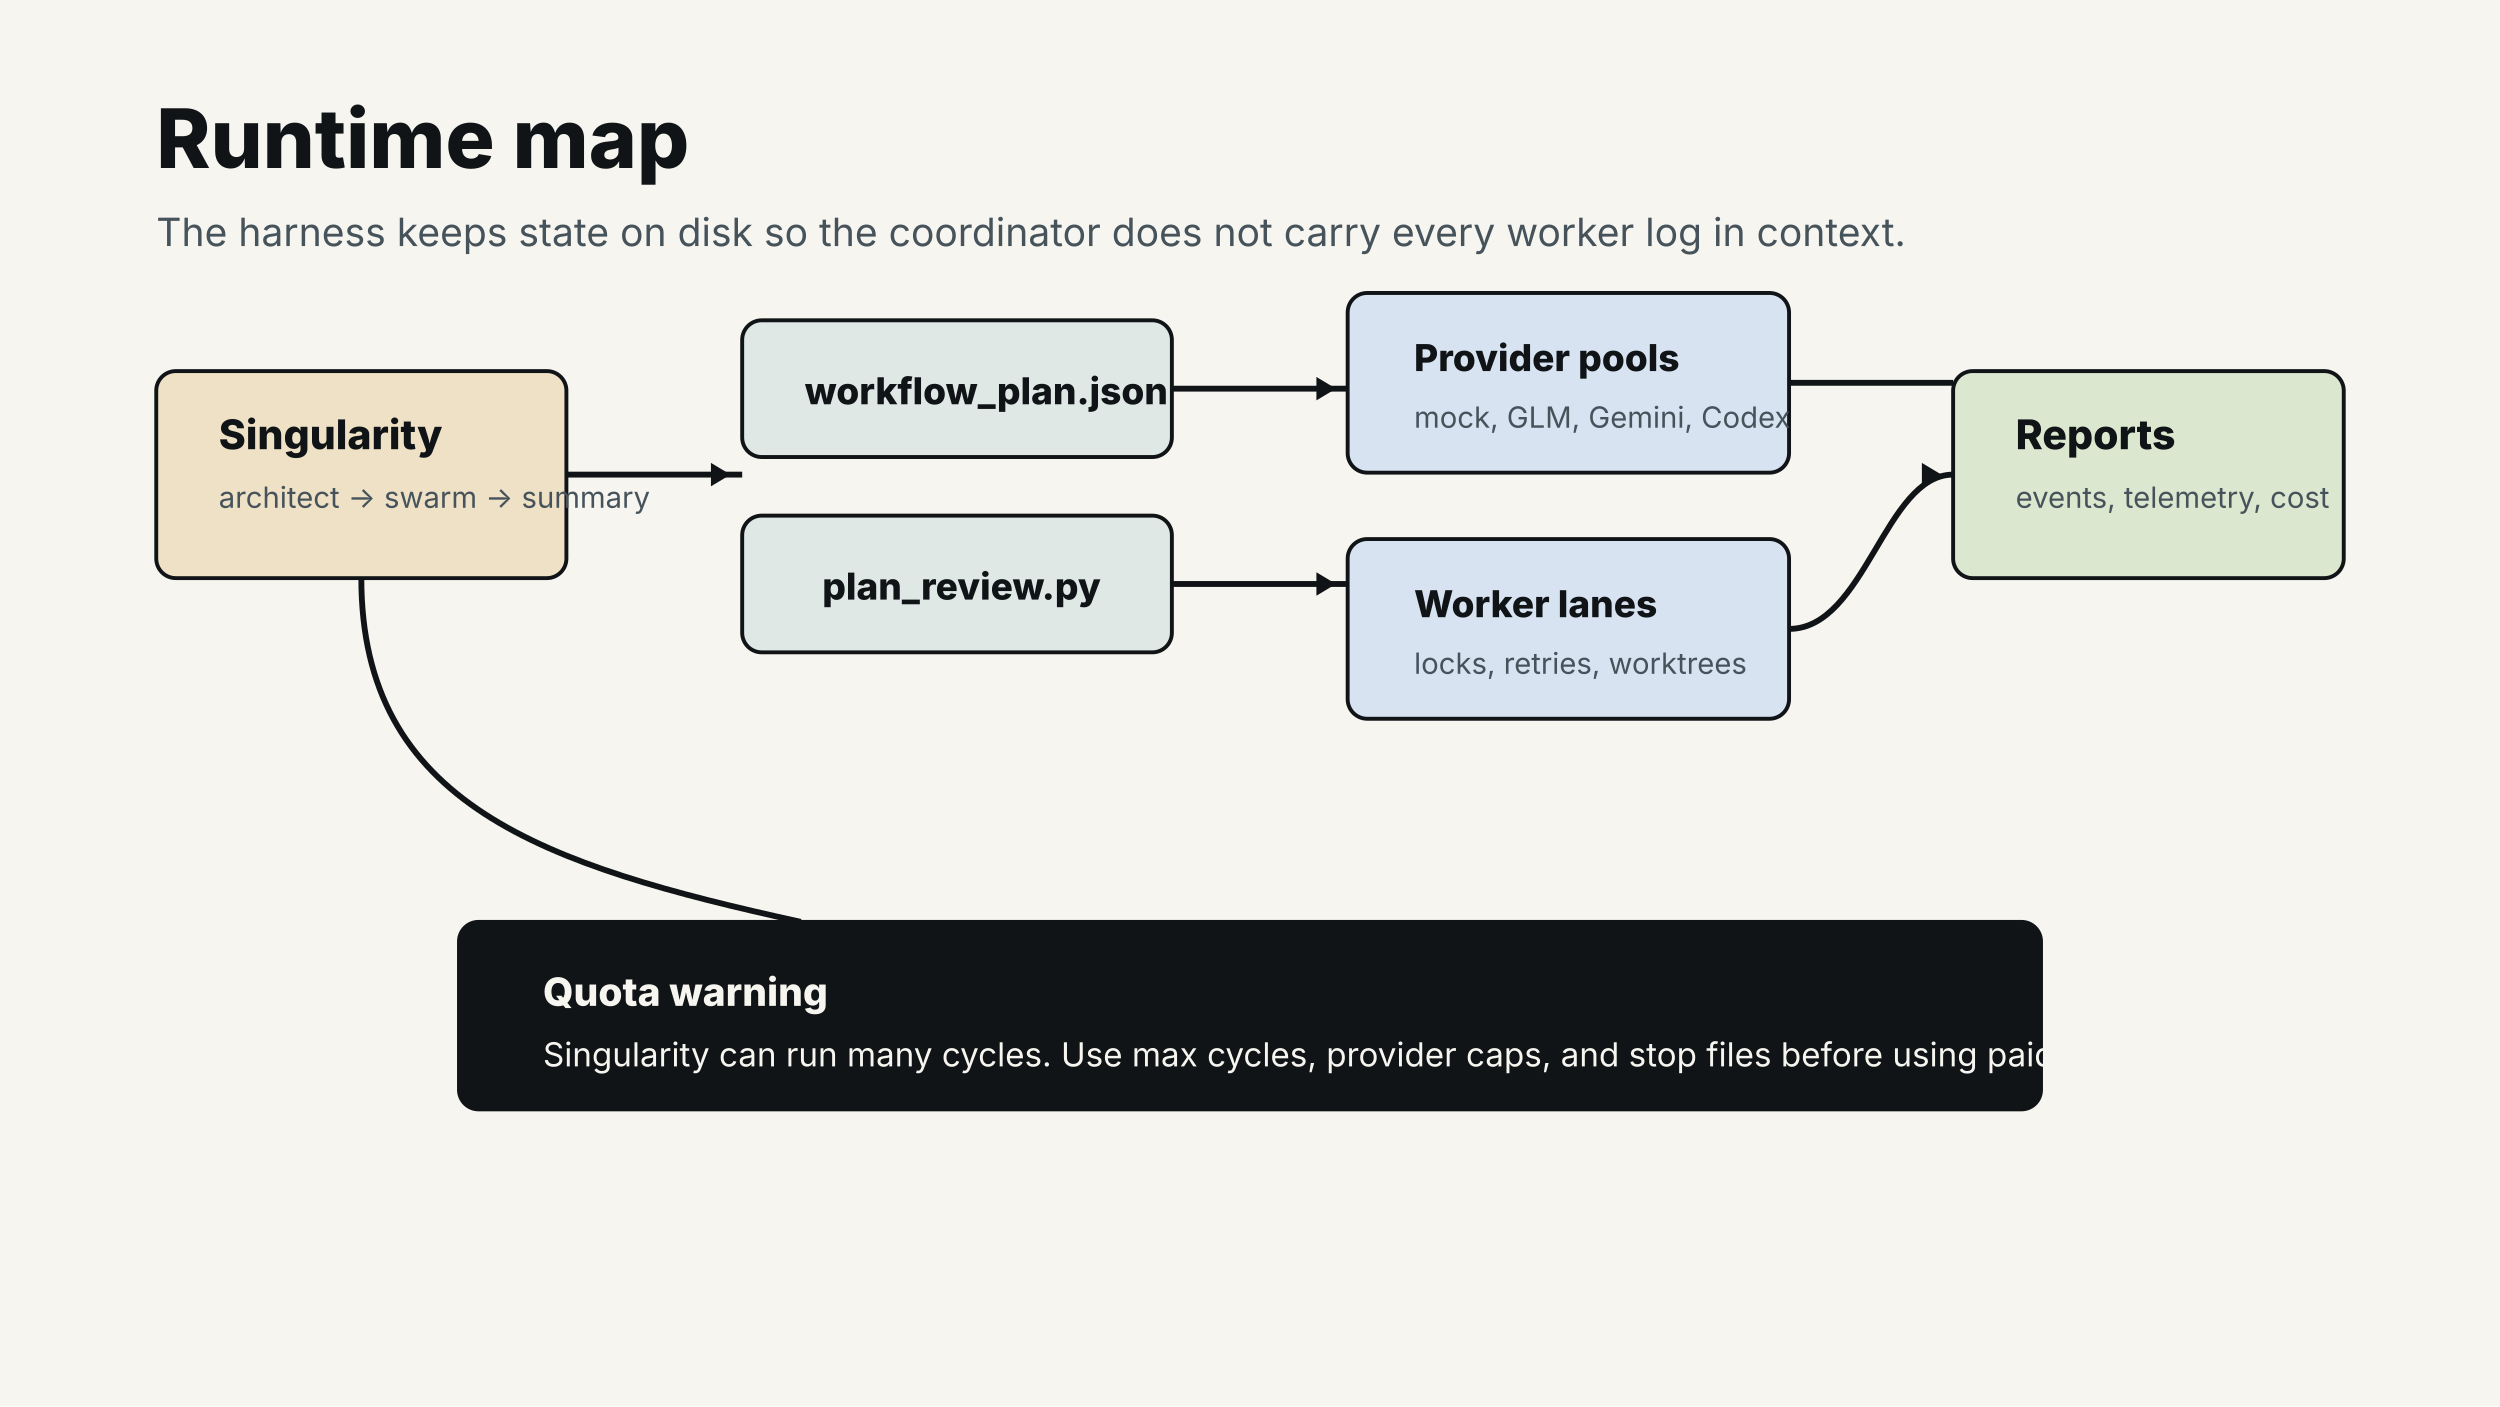
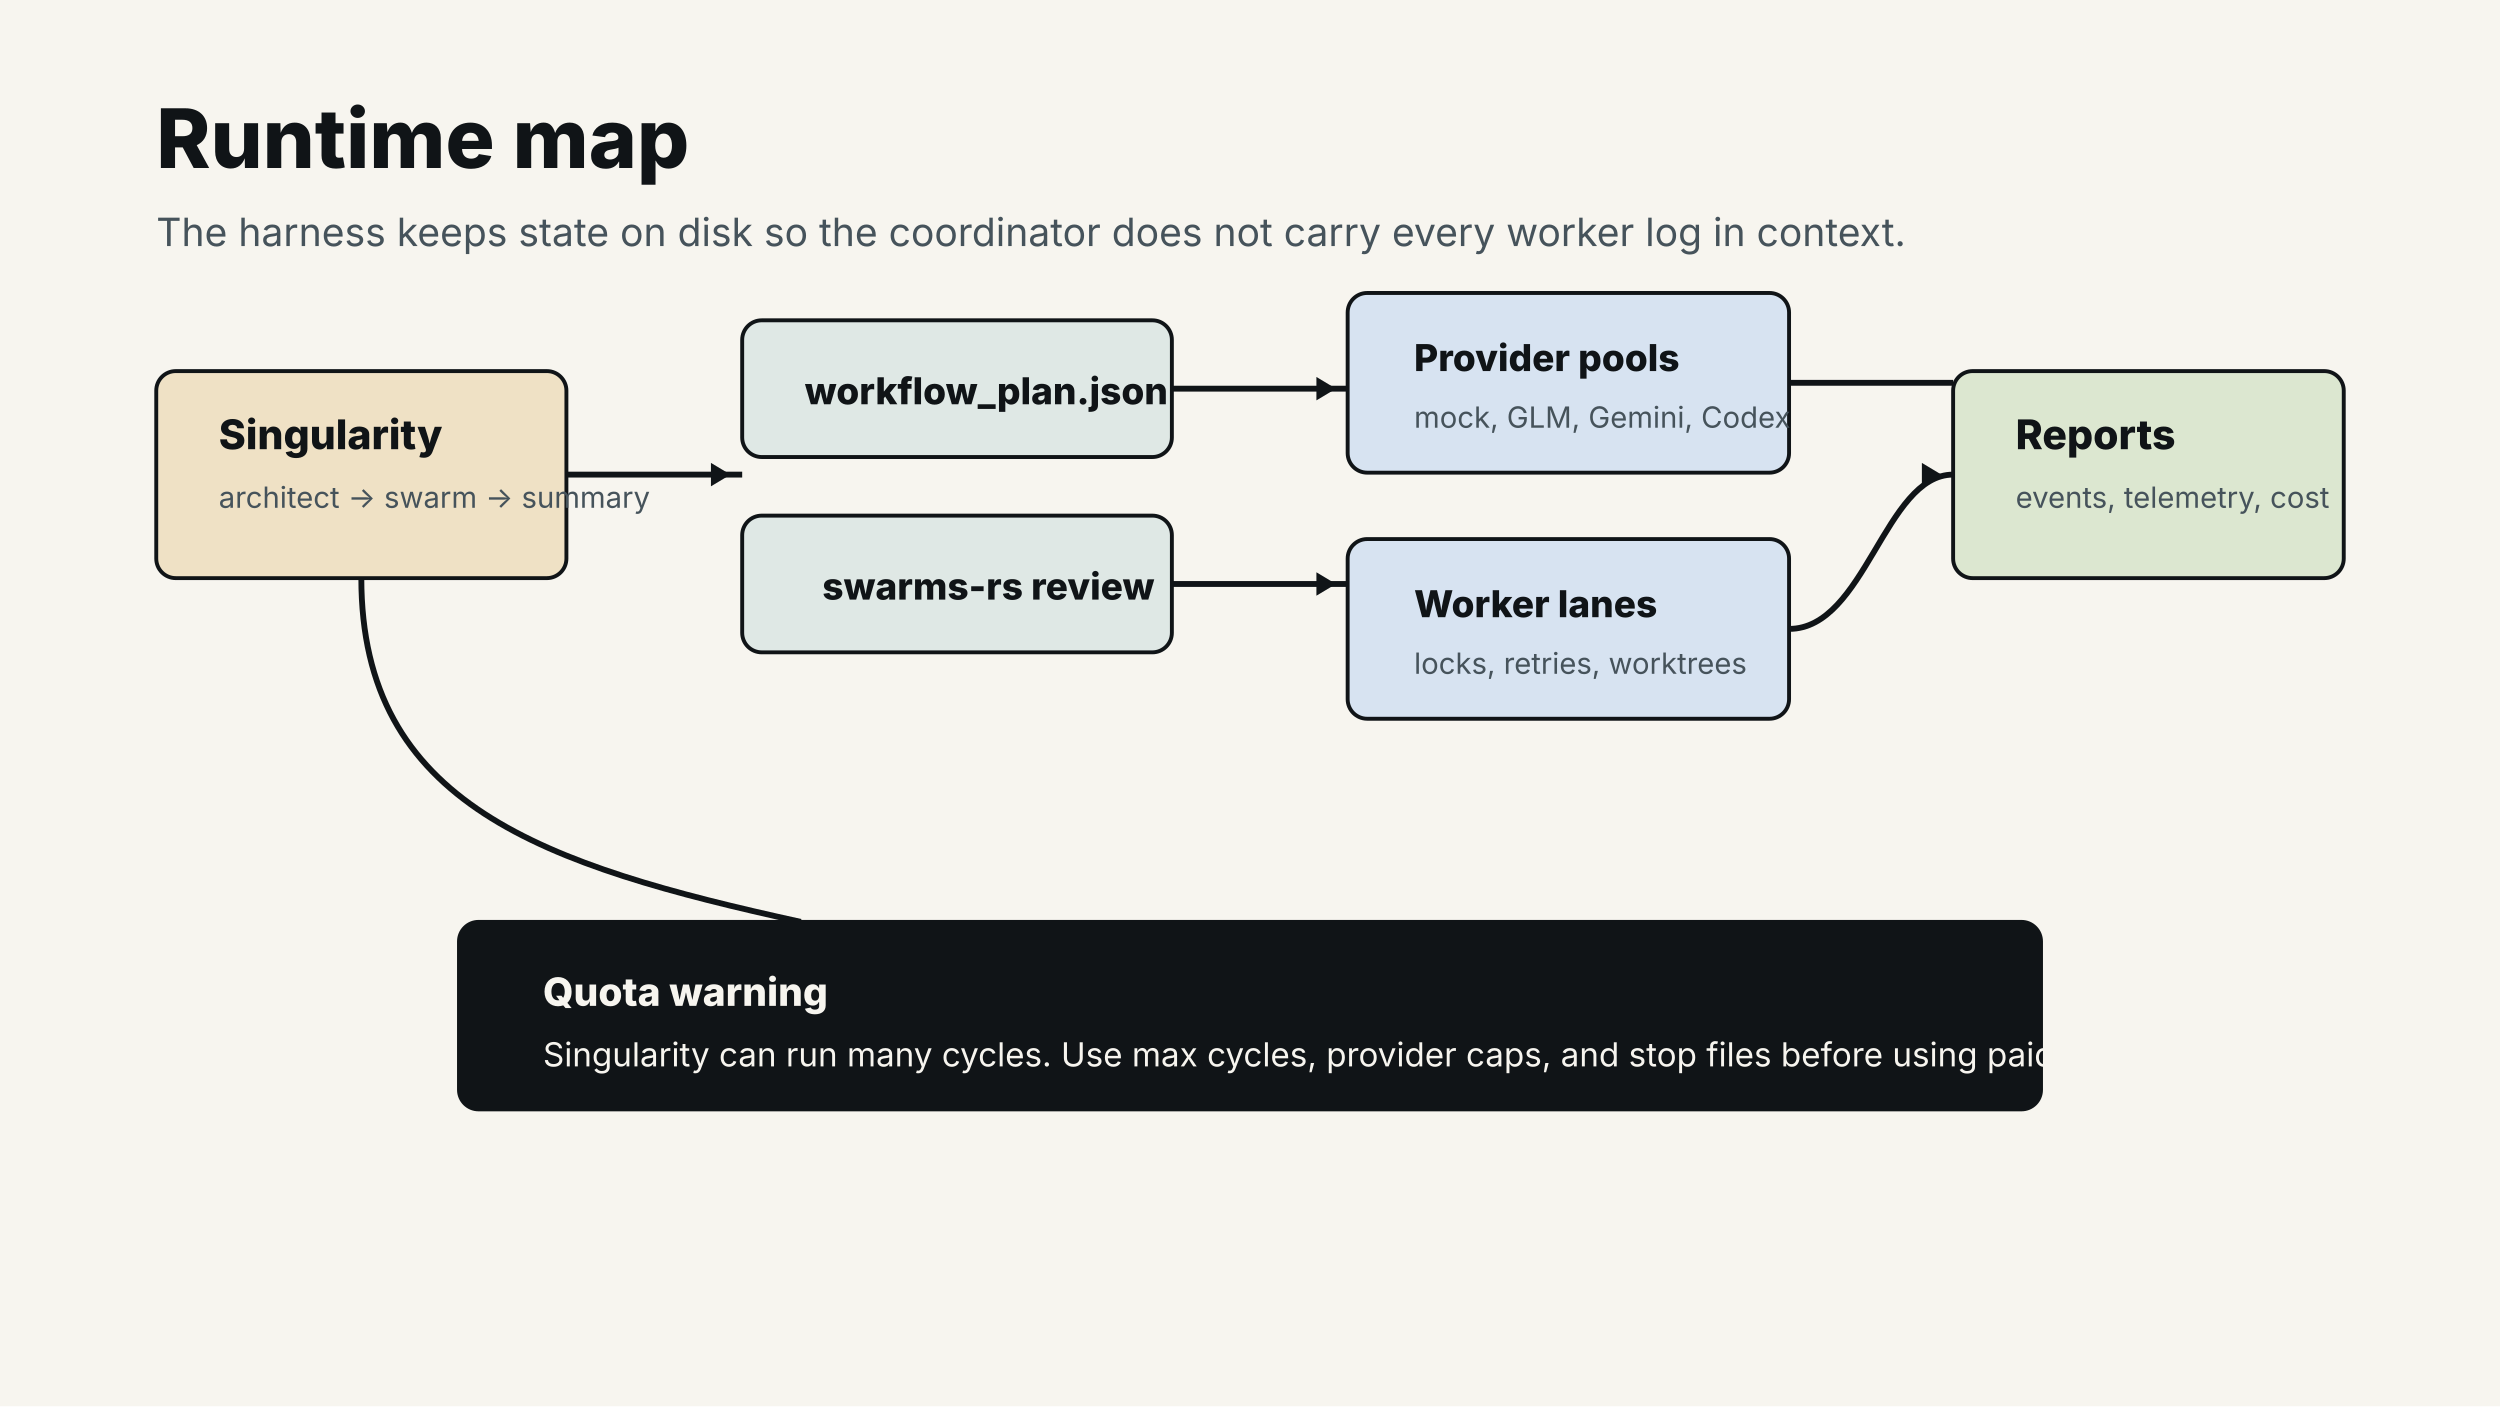
<svg xmlns="http://www.w3.org/2000/svg" width="1280" height="720" viewBox="0 0 1280 720" role="img" aria-labelledby="title desc">
  <rect width="1280" height="720" fill="#f7f5ef" />
  <text x="80" y="86" font-family="Inter, Segoe UI, Arial, sans-serif" font-size="42" font-weight="800" fill="#101417">Runtime map</text>
  <text x="80" y="126" font-family="Inter, Segoe UI, Arial, sans-serif" font-size="20" fill="#46535b">The harness keeps state on disk so the coordinator does not carry every worker log in context.</text>
  <g font-family="Inter, Segoe UI, Arial, sans-serif" stroke="#101417" stroke-width="2">
    <rect x="80" y="190" width="210" height="106" rx="10" fill="#efe1c5" />
    <text x="112" y="230" font-size="21" font-weight="800" fill="#101417" stroke="none">Singularity</text>
    <text x="112" y="260" font-size="15" fill="#46535b" stroke="none">architect → swarm → summary</text>
    <rect x="380" y="164" width="220" height="70" rx="10" fill="#dfe8e5" />
    <text x="412" y="207" font-size="19" font-weight="800" fill="#101417" stroke="none">workflow_plan.json</text>
    <rect x="380" y="264" width="220" height="70" rx="10" fill="#dfe8e5" />
-     <text x="421" y="307" font-size="19" font-weight="800" fill="#101417" stroke="none">plan_review.py</text>
+     <text x="421" y="307" font-size="19" font-weight="800" fill="#101417" stroke="none">swarms-rs review</text>
    <rect x="690" y="150" width="226" height="92" rx="10" fill="#d7e3f1" />
    <text x="724" y="190" font-size="19" font-weight="800" fill="#101417" stroke="none">Provider pools</text>
    <text x="724" y="219" font-size="15" fill="#46535b" stroke="none">mock, GLM, Gemini, Codex</text>
    <rect x="690" y="276" width="226" height="92" rx="10" fill="#d7e3f1" />
    <text x="724" y="316" font-size="19" font-weight="800" fill="#101417" stroke="none">Worker lanes</text>
    <text x="724" y="345" font-size="15" fill="#46535b" stroke="none">locks, retries, worktrees</text>
    <rect x="1000" y="190" width="200" height="106" rx="10" fill="#dce7d0" />
    <text x="1032" y="230" font-size="21" font-weight="800" fill="#101417" stroke="none">Reports</text>
    <text x="1032" y="260" font-size="15" fill="#46535b" stroke="none">events, telemetry, cost</text>
    <rect x="235" y="472" width="810" height="96" rx="10" fill="#101417" />
    <text x="278" y="515" font-size="20" font-weight="800" fill="#f7f5ef" stroke="none">Quota warning</text>
    <text x="278" y="546" font-size="17" fill="#f7f5ef" stroke="none">Singularity can run many cycles. Use max cycles, provider caps, and stop files before using paid routes.</text>
  </g>
  <g stroke="#101417" stroke-width="3" fill="none">
    <path d="M290 243 H380" />
    <path d="M600 199 H690" />
    <path d="M600 299 H690" />
    <path d="M916 196 H1000" />
    <path d="M916 322 C955 322 965 243 1000 243" />
    <path d="M185 296 C185 412 278 443 410 472" />
  </g>
  <g fill="#101417">
    <path d="M374 243 l-10 -6 v12 z" />
    <path d="M684 199 l-10 -6 v12 z" />
    <path d="M684 299 l-10 -6 v12 z" />
    <path d="M994 243 l-10 -6 v12 z" />
  </g>
</svg>
